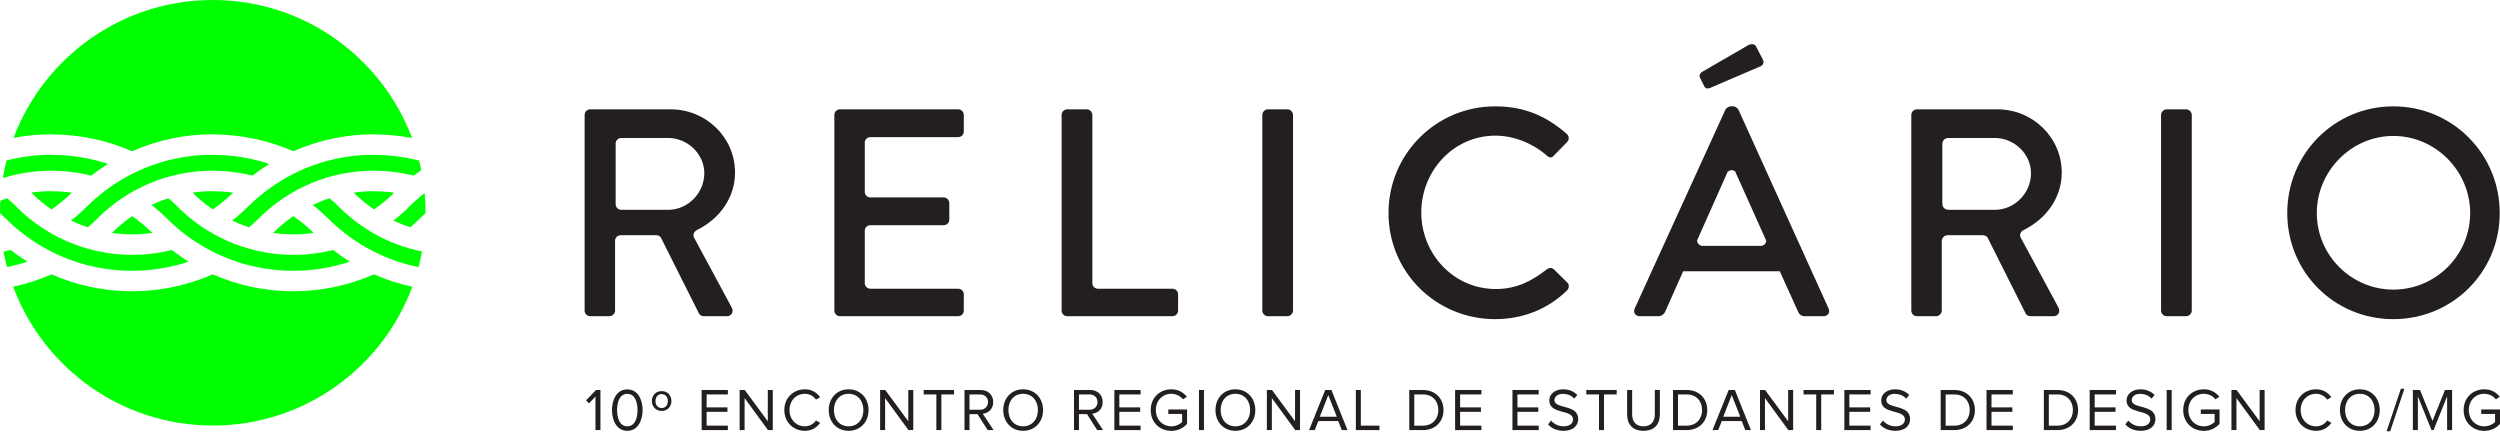
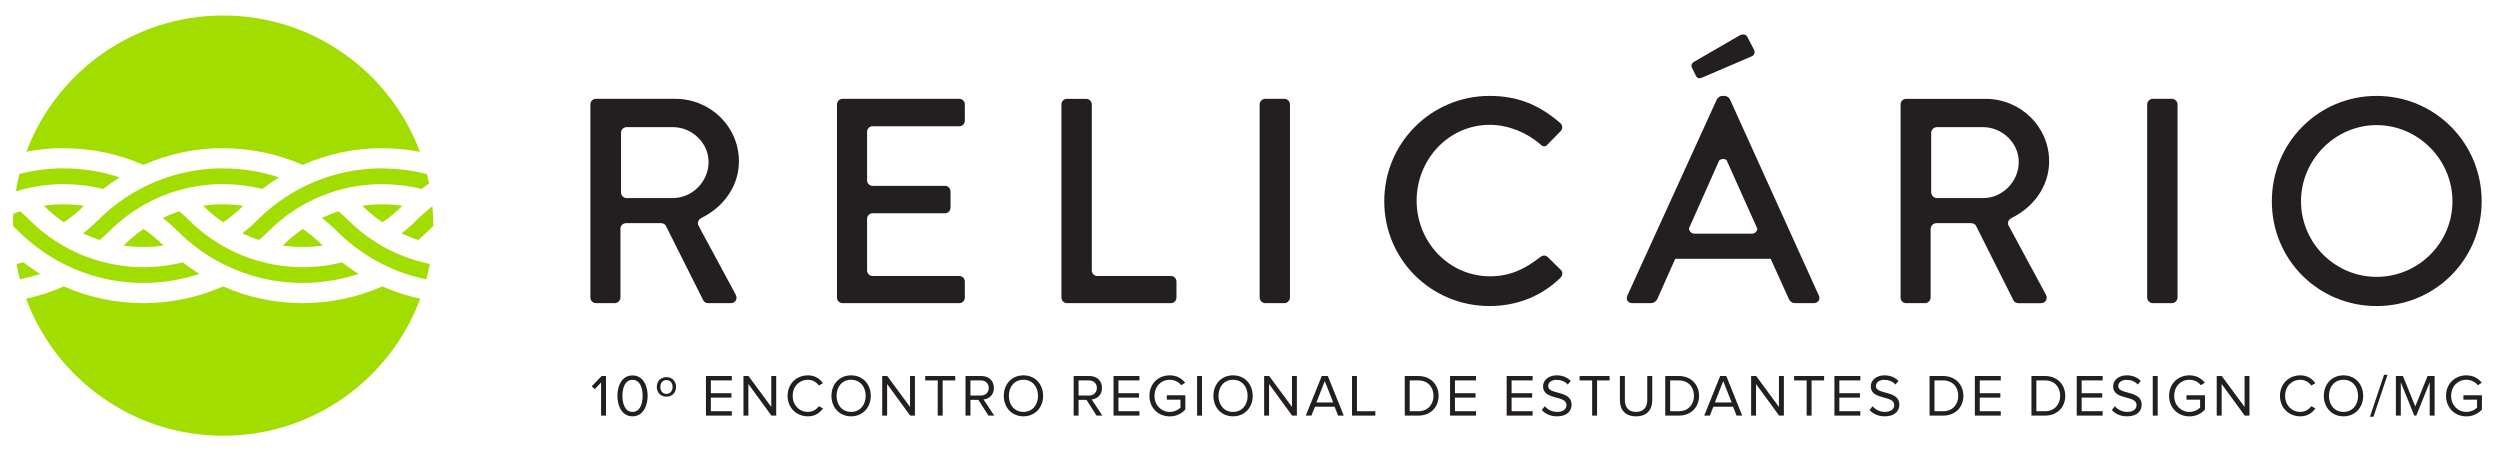
- <svg xmlns="http://www.w3.org/2000/svg" version="1.0" id="Layer_1" x="0px" y="0px" width="500px" height="88.818px" viewBox="0 0 500 88.818" enable-background="new 0 0 500 88.818" xml:space="preserve">
+ <svg xmlns="http://www.w3.org/2000/svg" version="1.1" id="Layer_1" x="0px" y="0px" width="368.833px" height="66.576px" viewBox="0 0 368.833 66.576" enable-background="new 0 0 368.833 66.576" xml:space="preserve">
+   <g>
+     <path fill="#A2DD00" d="M16.125,34.115c4.484-4.488,10.451-6.958,16.796-6.958h0.004v0.008c1.926,0,3.868,0.234,5.781,0.711   c0.79-0.612,1.611-1.181,2.453-1.707c-2.686-0.891-5.471-1.324-8.234-1.317v-0.021c0,0,0,0-0.004,0   c-6.965,0-13.514,2.716-18.439,7.64c-0.703,0.698-1.444,1.351-2.224,1.956c0.802,0.38,1.623,0.705,2.461,0.983   C15.201,34.992,15.674,34.565,16.125,34.115z M9.43,27.159v0.008c1.928,0,3.868,0.233,5.782,0.71   c0.793-0.611,1.61-1.18,2.453-1.707c-2.686-0.891-5.467-1.324-8.235-1.318v-0.02l0,0c-2.245,0-4.446,0.291-6.566,0.832   c-0.21,0.846-0.388,1.7-0.531,2.569C4.604,27.528,6.987,27.159,9.43,27.159L9.43,27.159z M56.417,24.832L56.417,24.832   c-6.967,0-13.518,2.716-18.439,7.64c-0.703,0.698-1.444,1.351-2.225,1.956c0.798,0.38,1.62,0.705,2.458,0.983   c0.484-0.418,0.957-0.846,1.407-1.293c4.484-4.49,10.453-6.958,16.8-6.958l0,0v0.008c1.927,0,3.866,0.233,5.781,0.709   c0.361-0.276,0.732-0.546,1.102-0.81c-0.092-0.463-0.198-0.925-0.312-1.38c-2.164-0.555-4.372-0.833-6.571-0.833L56.417,24.832   L56.417,24.832z M56.417,36.315c-1.825-1.039-3.532-2.32-5.054-3.84c-0.452-0.456-0.932-0.883-1.416-1.303   c-0.839,0.271-1.661,0.596-2.458,0.975c0.782,0.605,1.529,1.267,2.233,1.971c1.988,1.986,4.25,3.607,6.693,4.843l0,0   c2.045,1.033,4.222,1.787,6.488,2.25c0.196-0.748,0.362-1.507,0.503-2.279c-2.443-0.497-4.81-1.37-6.993-2.611L56.417,36.315   L56.417,36.315z M63.79,30.417c-0.803,0.633-1.583,1.315-2.322,2.055c-0.702,0.698-1.443,1.351-2.224,1.956   c0.802,0.38,1.624,0.705,2.462,0.983c0.48-0.418,0.955-0.846,1.403-1.293c0.265-0.271,0.54-0.528,0.816-0.782   c0-0.015,0-0.03,0-0.043C63.925,32.317,63.879,31.363,63.79,30.417z M9.43,38.96L9.43,38.96c3.598,1.813,7.595,2.781,11.746,2.781   c2.792,0,5.589-0.462,8.235-1.332c-0.843-0.526-1.658-1.086-2.451-1.697c-6,1.501-12.278,0.58-17.529-2.393v-0.005   c-1.825-1.039-3.532-2.32-5.053-3.84c-0.452-0.456-0.929-0.883-1.416-1.303c-0.334,0.107-0.662,0.228-0.989,0.35   c-0.033,0.58-0.051,1.172-0.051,1.771c0,0.013,0,0.035,0,0.056c0.278,0.25,0.552,0.503,0.815,0.769   C4.724,36.101,6.987,37.724,9.43,38.96z M44.667,41.741c2.792,0,5.592-0.462,8.235-1.332c-0.839-0.526-1.656-1.086-2.45-1.697   c-6,1.501-12.277,0.58-17.527-2.393v-0.005c-1.828-1.039-3.532-2.32-5.054-3.84c-0.456-0.456-0.932-0.883-1.42-1.303   c-0.838,0.271-1.656,0.596-2.453,0.975c0.782,0.605,1.529,1.267,2.234,1.971c1.987,1.986,4.247,3.607,6.692,4.843l0,0   C36.518,40.774,40.516,41.741,44.667,41.741z M3.465,38.713c-0.342,0.084-0.684,0.166-1.028,0.228   c0.137,0.767,0.311,1.52,0.504,2.26c1.007-0.206,2.002-0.469,2.976-0.791C5.077,39.884,4.26,39.323,3.465,38.713z M9.43,21.851   v0.021c3.971,0,7.966,0.798,11.732,2.454c3.657-1.616,7.639-2.475,11.76-2.475h0.004v0.021c3.966,0,7.965,0.798,11.731,2.454   c3.653-1.616,7.639-2.475,11.76-2.475l0,0v0.021c1.85,0,3.707,0.177,5.542,0.528C57.55,10.648,46.215,2.287,32.926,2.287   c-13.287,0-24.616,8.353-29.03,20.09C5.699,22.03,7.552,21.851,9.43,21.851L9.43,21.851z M9.43,30.139   c-0.999,0-1.988,0.072-2.958,0.213c0.007,0,0.011,0.007,0.017,0.015c0.91,0.911,1.9,1.72,2.941,2.433   c1.049-0.718,2.039-1.529,2.943-2.433c0.002-0.008,0.002-0.008,0.006-0.008c-0.982-0.142-1.967-0.206-2.949-0.206L9.43,30.139   L9.43,30.139z M56.417,42.254h-0.004c-3.671,1.616-7.715,2.47-11.745,2.47c-4.116,0-8.092-0.854-11.742-2.463v-0.007   c-0.004,0-0.004,0-0.007,0c-3.667,1.616-7.712,2.47-11.742,2.47c-4.114,0-8.095-0.854-11.746-2.463v-0.007c0,0,0,0-0.003,0   c-1.786,0.791-3.664,1.393-5.582,1.807C8.225,55.87,19.59,64.289,32.926,64.289c13.328,0,24.693-8.41,29.072-20.22   c-1.925-0.412-3.792-1.024-5.581-1.807V42.254z M24.125,36.23c0,0-0.003,0-0.007-0.009c-0.908-0.902-1.893-1.72-2.942-2.439   c-1.042,0.711-2.031,1.53-2.942,2.439c-0.003,0-0.003,0-0.003,0.009C20.17,36.499,22.154,36.513,24.125,36.23z M56.417,30.139   c-1,0-1.988,0.072-2.959,0.213c0.004,0,0.012,0.007,0.014,0.015c0.915,0.911,1.899,1.72,2.946,2.433   c1.047-0.718,2.034-1.529,2.941-2.433c0-0.008,0.004-0.008,0.008-0.008c-0.986-0.142-1.968-0.206-2.949-0.206L56.417,30.139   L56.417,30.139z M44.667,33.781c-1.043,0.711-2.028,1.53-2.941,2.439c0,0,0,0,0,0.009c1.935,0.269,3.919,0.286,5.89,0   c0,0-0.004,0-0.004-0.009C46.705,35.318,45.717,34.5,44.667,33.781z M32.922,30.139c-0.999,0-1.984,0.072-2.957,0.213   c0.004,0,0.012,0.007,0.015,0.015c0.91,0.911,1.899,1.72,2.945,2.433c1.047-0.718,2.034-1.529,2.941-2.433   c0-0.008,0.003-0.008,0.003-0.008c-0.981-0.142-1.967-0.206-2.945-0.206v-0.015C32.926,30.139,32.926,30.139,32.922,30.139z" />
+   </g>
  <g>
    <g>
-       <path fill="#231F20" d="M119.092,86.016v-6.709l-1.289,1.367l-0.596-0.605l2.002-2.07h0.879v8.018H119.092z" />
-       <path fill="#231F20" d="M122.397,82.012c0-1.963,0.864-4.131,3.062-4.131c2.188,0,3.066,2.168,3.066,4.131    c0,1.943-0.879,4.15-3.066,4.15C123.262,86.162,122.397,83.955,122.397,82.012z M127.505,82.012c0-1.602-0.518-3.242-2.046-3.242    c-1.523,0-2.041,1.641-2.041,3.242s0.518,3.252,2.041,3.252C126.987,85.264,127.505,83.613,127.505,82.012z" />
-       <path fill="#231F20" d="M130.376,80.205c0-1.094,0.757-1.982,1.948-1.982c1.211,0,1.958,0.889,1.958,1.982    c0,1.084-0.747,1.982-1.958,1.982C131.133,82.188,130.376,81.289,130.376,80.205z M133.574,80.205c0-0.781-0.459-1.387-1.25-1.387    c-0.781,0-1.226,0.605-1.226,1.387s0.444,1.406,1.226,1.406C133.115,81.611,133.574,80.986,133.574,80.205z" />
-       <path fill="#231F20" d="M140.327,86.016v-8.018h5.249v0.889h-4.253v2.588h4.17v0.889h-4.17v2.764h4.253v0.889H140.327z" />
-       <path fill="#231F20" d="M153.594,86.016l-4.673-6.396v6.396h-0.996v-8.018h1.021l4.614,6.26v-6.26h0.996v8.018H153.594z" />
-       <path fill="#231F20" d="M156.865,82.012c0-2.461,1.816-4.15,4.121-4.15c1.416,0,2.402,0.674,3.042,1.592l-0.83,0.469    c-0.459-0.684-1.299-1.162-2.212-1.162c-1.753,0-3.086,1.328-3.086,3.252c0,1.895,1.333,3.252,3.086,3.252    c0.913,0,1.753-0.488,2.212-1.162l0.84,0.459c-0.674,0.928-1.636,1.602-3.052,1.602C158.682,86.162,156.865,84.473,156.865,82.012    z" />
-       <path fill="#231F20" d="M165.747,82.012c0-2.363,1.611-4.15,3.975-4.15c2.368,0,3.989,1.787,3.989,4.15s-1.621,4.15-3.989,4.15    C167.358,86.162,165.747,84.375,165.747,82.012z M172.681,82.012c0-1.875-1.167-3.252-2.959-3.252    c-1.802,0-2.939,1.377-2.939,3.252c0,1.865,1.138,3.252,2.939,3.252C171.514,85.264,172.681,83.877,172.681,82.012z" />
-       <path fill="#231F20" d="M181.694,86.016l-4.673-6.396v6.396h-0.996v-8.018h1.021l4.614,6.26v-6.26h0.996v8.018H181.694z" />
-       <path fill="#231F20" d="M187.271,86.016v-7.129h-2.534v-0.889h6.079v0.889h-2.544v7.129H187.271z" />
-       <path fill="#231F20" d="M197.534,86.016l-2.031-3.184h-1.606v3.184h-1.001v-8.018h3.223c1.465,0,2.524,0.938,2.524,2.412    c0,1.445-1.001,2.236-2.095,2.334l2.163,3.271H197.534z M197.607,80.41c0-0.908-0.664-1.523-1.611-1.523h-2.1v3.066h2.1    C196.943,81.953,197.607,81.318,197.607,80.41z" />
-       <path fill="#231F20" d="M200.649,82.012c0-2.363,1.611-4.15,3.975-4.15c2.368,0,3.989,1.787,3.989,4.15s-1.621,4.15-3.989,4.15    C202.261,86.162,200.649,84.375,200.649,82.012z M207.583,82.012c0-1.875-1.167-3.252-2.959-3.252    c-1.802,0-2.944,1.377-2.944,3.252c0,1.865,1.143,3.252,2.944,3.252C206.416,85.264,207.583,83.877,207.583,82.012z" />
-       <path fill="#231F20" d="M219.434,86.016l-2.031-3.184h-1.611v3.184h-0.996v-8.018h3.218c1.47,0,2.524,0.938,2.524,2.412    c0,1.445-0.996,2.236-2.09,2.334l2.163,3.271H219.434z M219.502,80.41c0-0.908-0.659-1.523-1.606-1.523h-2.104v3.066h2.104    C218.843,81.953,219.502,81.318,219.502,80.41z" />
-       <path fill="#231F20" d="M222.871,86.016v-8.018h5.249v0.889h-4.253v2.588h4.17v0.889h-4.17v2.764h4.253v0.889H222.871z" />
-       <path fill="#231F20" d="M230.142,82.012c0-2.5,1.836-4.15,4.121-4.15c1.431,0,2.417,0.625,3.11,1.494l-0.791,0.508    c-0.503-0.654-1.357-1.104-2.319-1.104c-1.753,0-3.091,1.328-3.091,3.252c0,1.895,1.338,3.252,3.091,3.252    c0.962,0,1.753-0.449,2.163-0.859v-1.621h-2.764v-0.889h3.75v2.881c-0.747,0.84-1.841,1.396-3.149,1.396    C231.978,86.172,230.142,84.502,230.142,82.012z" />
-       <path fill="#231F20" d="M239.795,86.016v-8.018h0.996v8.018H239.795z" />
-       <path fill="#231F20" d="M243.096,82.012c0-2.363,1.611-4.15,3.979-4.15s3.989,1.787,3.989,4.15s-1.621,4.15-3.989,4.15    S243.096,84.375,243.096,82.012z M250.029,82.012c0-1.875-1.162-3.252-2.954-3.252c-1.802,0-2.944,1.377-2.944,3.252    c0,1.865,1.143,3.252,2.944,3.252C248.867,85.264,250.029,83.877,250.029,82.012z" />
-       <path fill="#231F20" d="M259.043,86.016l-4.673-6.396v6.396h-0.996v-8.018h1.021l4.614,6.26v-6.26h0.996v8.018H259.043z" />
-       <path fill="#231F20" d="M268.359,86.016l-0.708-1.797h-3.989l-0.713,1.797h-1.138l3.232-8.018h1.235l3.223,8.018H268.359z     M265.654,79.023l-1.694,4.326h3.403L265.654,79.023z" />
-       <path fill="#231F20" d="M271.172,86.016v-8.018h0.996v7.129h3.726v0.889H271.172z" />
-       <path fill="#231F20" d="M281.855,86.016v-8.018h2.739c2.5,0,4.111,1.738,4.111,4.014c0,2.285-1.611,4.004-4.111,4.004H281.855z     M287.671,82.012c0-1.729-1.094-3.125-3.076-3.125h-1.743v6.24h1.743C286.543,85.127,287.671,83.73,287.671,82.012z" />
-       <path fill="#231F20" d="M291.025,86.016v-8.018h5.254v0.889h-4.258v2.588h4.17v0.889h-4.17v2.764h4.258v0.889H291.025z" />
-       <path fill="#231F20" d="M302.49,86.016v-8.018h5.254v0.889h-4.253v2.588h4.165v0.889h-4.165v2.764h4.253v0.889H302.49z" />
-       <path fill="#231F20" d="M309.609,84.883l0.596-0.771c0.518,0.605,1.387,1.152,2.515,1.152c1.431,0,1.885-0.762,1.885-1.387    c0-2.07-4.746-0.918-4.746-3.779c0-1.318,1.177-2.236,2.764-2.236c1.216,0,2.163,0.43,2.837,1.133l-0.601,0.732    c-0.601-0.674-1.44-0.957-2.319-0.957c-0.947,0-1.646,0.518-1.646,1.27c0,1.807,4.746,0.771,4.746,3.76    c0,1.152-0.796,2.363-2.954,2.363C311.299,86.162,310.269,85.625,309.609,84.883z" />
-       <path fill="#231F20" d="M319.8,86.016v-7.129h-2.539v-0.889h6.079v0.889h-2.544v7.129H319.8z" />
-       <path fill="#231F20" d="M325.425,82.9v-4.902h1.006v4.883c0,1.465,0.781,2.383,2.261,2.383s2.271-0.918,2.271-2.383v-4.883h1.011    v4.893c0,1.992-1.108,3.271-3.281,3.271C326.528,86.162,325.425,84.873,325.425,82.9z" />
-       <path fill="#231F20" d="M334.604,86.016v-8.018h2.739c2.5,0,4.111,1.738,4.111,4.014c0,2.285-1.611,4.004-4.111,4.004H334.604z     M340.42,82.012c0-1.729-1.094-3.125-3.076-3.125h-1.743v6.24h1.743C339.292,85.127,340.42,83.73,340.42,82.012z" />
-       <path fill="#231F20" d="M349.053,86.016l-0.713-1.797h-3.989l-0.708,1.797H342.5l3.232-8.018h1.24l3.218,8.018H349.053z     M346.348,79.023l-1.694,4.326h3.398L346.348,79.023z" />
-       <path fill="#231F20" d="M357.666,86.016l-4.673-6.396v6.396h-0.996v-8.018h1.021l4.614,6.26v-6.26h0.996v8.018H357.666z" />
-       <path fill="#231F20" d="M363.242,86.016v-7.129h-2.534v-0.889h6.079v0.889h-2.544v7.129H363.242z" />
-       <path fill="#231F20" d="M368.867,86.016v-8.018h5.254v0.889h-4.253v2.588h4.17v0.889h-4.17v2.764h4.253v0.889H368.867z" />
-       <path fill="#231F20" d="M375.986,84.883l0.601-0.771c0.513,0.605,1.382,1.152,2.51,1.152c1.431,0,1.885-0.762,1.885-1.387    c0-2.07-4.746-0.918-4.746-3.779c0-1.318,1.177-2.236,2.764-2.236c1.216,0,2.163,0.43,2.837,1.133l-0.601,0.732    c-0.601-0.674-1.44-0.957-2.319-0.957c-0.947,0-1.646,0.518-1.646,1.27c0,1.807,4.746,0.771,4.746,3.76    c0,1.152-0.796,2.363-2.954,2.363C377.676,86.162,376.646,85.625,375.986,84.883z" />
-       <path fill="#231F20" d="M388.135,86.016v-8.018h2.739c2.5,0,4.111,1.738,4.111,4.014c0,2.285-1.611,4.004-4.111,4.004H388.135z     M393.95,82.012c0-1.729-1.094-3.125-3.076-3.125h-1.743v6.24h1.743C392.822,85.127,393.95,83.73,393.95,82.012z" />
-       <path fill="#231F20" d="M397.305,86.016v-8.018h5.254v0.889h-4.258v2.588h4.17v0.889h-4.17v2.764h4.258v0.889H397.305z" />
-       <path fill="#231F20" d="M408.77,86.016v-8.018h2.739c2.5,0,4.111,1.738,4.111,4.014c0,2.285-1.611,4.004-4.111,4.004H408.77z     M414.585,82.012c0-1.729-1.094-3.125-3.076-3.125h-1.743v6.24h1.743C413.457,85.127,414.585,83.73,414.585,82.012z" />
-       <path fill="#231F20" d="M417.939,86.016v-8.018h5.254v0.889h-4.258v2.588h4.17v0.889h-4.17v2.764h4.258v0.889H417.939z" />
-       <path fill="#231F20" d="M425.054,84.883l0.601-0.771c0.518,0.605,1.382,1.152,2.515,1.152c1.426,0,1.885-0.762,1.885-1.387    c0-2.07-4.746-0.918-4.746-3.779c0-1.318,1.177-2.236,2.764-2.236c1.211,0,2.163,0.43,2.837,1.133l-0.601,0.732    c-0.601-0.674-1.445-0.957-2.319-0.957c-0.952,0-1.646,0.518-1.646,1.27c0,1.807,4.746,0.771,4.746,3.76    c0,1.152-0.796,2.363-2.959,2.363C426.748,86.162,425.713,85.625,425.054,84.883z" />
-       <path fill="#231F20" d="M433.335,86.016v-8.018h1.001v8.018H433.335z" />
-       <path fill="#231F20" d="M436.641,82.012c0-2.5,1.841-4.15,4.121-4.15c1.431,0,2.417,0.625,3.115,1.494l-0.796,0.508    c-0.503-0.654-1.357-1.104-2.319-1.104c-1.753,0-3.086,1.328-3.086,3.252c0,1.895,1.333,3.252,3.086,3.252    c0.962,0,1.758-0.449,2.163-0.859v-1.621h-2.764v-0.889h3.75v2.881c-0.747,0.84-1.841,1.396-3.149,1.396    C438.481,86.172,436.641,84.502,436.641,82.012z" />
-       <path fill="#231F20" d="M451.963,86.016l-4.673-6.396v6.396h-1.001v-8.018h1.025l4.614,6.26v-6.26h0.996v8.018H451.963z" />
-       <path fill="#231F20" d="M459.102,82.012c0-2.461,1.816-4.15,4.121-4.15c1.421,0,2.407,0.674,3.042,1.592l-0.83,0.469    c-0.454-0.684-1.294-1.162-2.212-1.162c-1.753,0-3.086,1.328-3.086,3.252c0,1.895,1.333,3.252,3.086,3.252    c0.918,0,1.758-0.488,2.212-1.162l0.845,0.459c-0.674,0.928-1.636,1.602-3.057,1.602    C460.918,86.162,459.102,84.473,459.102,82.012z" />
-       <path fill="#231F20" d="M467.983,82.012c0-2.363,1.611-4.15,3.979-4.15s3.989,1.787,3.989,4.15s-1.621,4.15-3.989,4.15    S467.983,84.375,467.983,82.012z M474.917,82.012c0-1.875-1.167-3.252-2.954-3.252c-1.802,0-2.944,1.377-2.944,3.252    c0,1.865,1.143,3.252,2.944,3.252C473.75,85.264,474.917,83.877,474.917,82.012z" />
-       <path fill="#231F20" d="M477.324,86.25l2.847-8.496h0.708l-2.847,8.496H477.324z" />
-       <path fill="#231F20" d="M489.424,86.016v-6.748l-2.715,6.748h-0.41l-2.725-6.748v6.748h-1.001v-8.018h1.431l2.5,6.172l2.49-6.172    h1.426v8.018H489.424z" />
-       <path fill="#231F20" d="M492.729,82.012c0-2.5,1.841-4.15,4.121-4.15c1.431,0,2.417,0.625,3.115,1.494l-0.796,0.508    c-0.503-0.654-1.357-1.104-2.319-1.104c-1.753,0-3.086,1.328-3.086,3.252c0,1.895,1.333,3.252,3.086,3.252    c0.962,0,1.758-0.449,2.163-0.859v-1.621h-2.764v-0.889H500v2.881c-0.742,0.84-1.836,1.396-3.149,1.396    C494.57,86.172,492.729,84.502,492.729,82.012z" />
+       <path fill="#231F20" d="M88.679,61.317v-4.89l-0.94,0.995l-0.434-0.439l1.459-1.509h0.64v5.845L88.679,61.317L88.679,61.317z" />
+       <path fill="#231F20" d="M91.087,58.398c0-1.431,0.629-3.011,2.23-3.011c1.594,0,2.232,1.58,2.232,3.011    c0,1.418-0.64,3.024-2.232,3.024C91.716,61.423,91.087,59.816,91.087,58.398z M94.808,58.398c0-1.167-0.378-2.359-1.491-2.359    c-1.109,0-1.487,1.192-1.487,2.359s0.377,2.372,1.487,2.372C94.431,60.77,94.808,59.565,94.808,58.398z" />
+       <path fill="#231F20" d="M96.899,57.082c0-0.795,0.552-1.443,1.419-1.443c0.883,0,1.426,0.65,1.426,1.443    c0,0.789-0.543,1.444-1.426,1.444C97.451,58.527,96.899,57.871,96.899,57.082z M99.23,57.082c0-0.566-0.335-1.009-0.911-1.009    c-0.569,0-0.894,0.44-0.894,1.009c0,0.573,0.324,1.027,0.894,1.027C98.894,58.109,99.23,57.652,99.23,57.082z" />
+       <path fill="#231F20" d="M104.15,61.317v-5.843h3.823v0.65h-3.1v1.885h3.039v0.646h-3.039v2.014h3.1v0.649L104.15,61.317    L104.15,61.317z" />
+       <path fill="#231F20" d="M113.814,61.317l-3.404-4.662v4.662h-0.725v-5.843h0.742l3.363,4.56v-4.56h0.726v5.843H113.814z" />
+       <path fill="#231F20" d="M116.197,58.398c0-1.795,1.322-3.023,3-3.023c1.032,0,1.75,0.491,2.216,1.162l-0.604,0.342    c-0.335-0.501-0.947-0.849-1.612-0.849c-1.277,0-2.248,0.968-2.248,2.37c0,1.379,0.971,2.37,2.248,2.37    c0.665,0,1.277-0.355,1.612-0.847l0.613,0.333c-0.493,0.677-1.193,1.167-2.225,1.167    C117.521,61.423,116.197,60.192,116.197,58.398z" />
+       <path fill="#231F20" d="M122.667,58.398c0-1.72,1.172-3.023,2.896-3.023c1.725,0,2.906,1.304,2.906,3.023    s-1.181,3.024-2.906,3.024C123.841,61.423,122.667,60.119,122.667,58.398z M127.718,58.398c0-1.366-0.85-2.371-2.155-2.371    c-1.313,0-2.14,1.005-2.14,2.371c0,1.358,0.83,2.372,2.14,2.372C126.868,60.77,127.718,59.758,127.718,58.398z" />
+       <path fill="#231F20" d="M134.284,61.317l-3.404-4.662v4.662h-0.726v-5.843h0.745l3.361,4.56v-4.56h0.723v5.843H134.284z" />
+       <path fill="#231F20" d="M138.346,61.317v-5.192h-1.846v-0.65h4.429v0.65h-1.854v5.192H138.346z" />
+       <path fill="#231F20" d="M145.824,61.317l-1.479-2.321h-1.171v2.321h-0.729v-5.843h2.35c1.067,0,1.837,0.684,1.837,1.757    c0,1.054-0.73,1.631-1.527,1.701l1.576,2.382L145.824,61.317L145.824,61.317z M145.876,57.231c0-0.661-0.483-1.105-1.172-1.105    h-1.531v2.231h1.531C145.392,58.357,145.876,57.895,145.876,57.231z" />
+       <path fill="#231F20" d="M148.093,58.398c0-1.72,1.174-3.023,2.896-3.023c1.726,0,2.905,1.304,2.905,3.023    s-1.179,3.024-2.905,3.024C149.267,61.423,148.093,60.119,148.093,58.398z M153.144,58.398c0-1.366-0.851-2.371-2.156-2.371    c-1.313,0-2.146,1.005-2.146,2.371c0,1.358,0.834,2.372,2.146,2.372C152.294,60.77,153.144,59.758,153.144,58.398z" />
+       <path fill="#231F20" d="M161.777,61.317l-1.479-2.321h-1.172v2.321h-0.727v-5.843h2.346c1.07,0,1.838,0.684,1.838,1.757    c0,1.054-0.727,1.631-1.523,1.701l1.574,2.382L161.777,61.317L161.777,61.317z M161.827,57.231c0-0.661-0.479-1.105-1.17-1.105    h-1.532v2.231h1.532C161.347,58.357,161.827,57.895,161.827,57.231z" />
+       <path fill="#231F20" d="M164.281,61.317v-5.843h3.823v0.65h-3.098v1.885h3.038v0.646h-3.038v2.014h3.098v0.649L164.281,61.317    L164.281,61.317z" />
+       <path fill="#231F20" d="M169.579,58.398c0-1.819,1.337-3.023,3-3.023c1.042,0,1.762,0.456,2.267,1.091l-0.576,0.368    c-0.367-0.476-0.989-0.806-1.69-0.806c-1.276,0-2.251,0.969-2.251,2.371c0,1.379,0.975,2.371,2.251,2.371    c0.702,0,1.278-0.327,1.577-0.628v-1.18h-2.013v-0.648h2.732v2.1c-0.545,0.611-1.343,1.017-2.295,1.017    C170.916,61.429,169.579,60.214,169.579,58.398z" />
+       <path fill="#231F20" d="M176.611,61.317v-5.843h0.725v5.843H176.611z" />
+       <path fill="#231F20" d="M179.016,58.398c0-1.72,1.173-3.023,2.899-3.023c1.723,0,2.903,1.304,2.903,3.023s-1.18,3.024-2.903,3.024    C180.189,61.423,179.016,60.119,179.016,58.398z M184.066,58.398c0-1.366-0.847-2.371-2.151-2.371    c-1.313,0-2.146,1.005-2.146,2.371c0,1.358,0.834,2.372,2.146,2.372C183.219,60.77,184.066,59.758,184.066,58.398z" />
+       <path fill="#231F20" d="M190.633,61.317l-3.406-4.662v4.662h-0.725v-5.843h0.745l3.361,4.56v-4.56h0.725v5.843H190.633z" />
+       <path fill="#231F20" d="M197.417,61.317l-0.517-1.312h-2.902l-0.521,1.312h-0.831l2.358-5.843h0.896l2.351,5.843H197.417z     M195.446,56.223l-1.23,3.151h2.477L195.446,56.223z" />
+       <path fill="#231F20" d="M199.469,61.317v-5.843h0.725v5.195h2.716v0.647H199.469z" />
+       <path fill="#231F20" d="M207.252,61.317v-5.843h1.996c1.82,0,2.993,1.268,2.993,2.924c0,1.666-1.172,2.919-2.993,2.919H207.252z     M211.488,58.398c0-1.257-0.796-2.273-2.239-2.273h-1.271v4.545h1.271C210.667,60.67,211.488,59.653,211.488,58.398z" />
+       <path fill="#231F20" d="M213.929,61.317v-5.843h3.827v0.65h-3.101v1.885h3.037v0.646h-3.037v2.014h3.101v0.649L213.929,61.317    L213.929,61.317z" />
+       <path fill="#231F20" d="M222.283,61.317v-5.843h3.828v0.65h-3.098v1.885h3.034v0.646h-3.034v2.014h3.098v0.649L222.283,61.317    L222.283,61.317z" />
+       <path fill="#231F20" d="M227.468,60.492l0.435-0.562c0.38,0.438,1.01,0.841,1.834,0.841c1.042,0,1.37-0.558,1.37-1.014    c0-1.508-3.455-0.668-3.455-2.751c0-0.96,0.858-1.631,2.013-1.631c0.888,0,1.576,0.312,2.069,0.827l-0.439,0.532    c-0.439-0.493-1.05-0.695-1.692-0.695c-0.689,0-1.197,0.377-1.197,0.925c0,1.317,3.455,0.561,3.455,2.739    c0,0.84-0.578,1.72-2.149,1.72C228.698,61.423,227.949,61.033,227.468,60.492z" />
+       <path fill="#231F20" d="M234.894,61.317v-5.192h-1.852v-0.65h4.429v0.65h-1.852v5.192H234.894z" />
+       <path fill="#231F20" d="M238.99,59.048v-3.573h0.734v3.558c0,1.069,0.569,1.738,1.648,1.738c1.078,0,1.654-0.669,1.654-1.738    v-3.558h0.735v3.564c0,1.453-0.808,2.384-2.389,2.384C239.793,61.423,238.99,60.482,238.99,59.048z" />
+       <path fill="#231F20" d="M245.677,61.317v-5.843h1.994c1.822,0,2.996,1.268,2.996,2.924c0,1.666-1.174,2.919-2.996,2.919H245.677z     M249.916,58.398c0-1.257-0.8-2.273-2.244-2.273h-1.268v4.545h1.268C249.091,60.67,249.916,59.653,249.916,58.398z" />
+       <path fill="#231F20" d="M256.204,61.317l-0.52-1.312h-2.906l-0.516,1.312h-0.833l2.354-5.843h0.904l2.344,5.843H256.204z     M254.234,56.223l-1.235,3.151h2.478L254.234,56.223z" />
+       <path fill="#231F20" d="M262.478,61.317l-3.405-4.662v4.662h-0.725v-5.843h0.743l3.362,4.56v-4.56h0.727v5.843H262.478z" />
+       <path fill="#231F20" d="M266.539,61.317v-5.192h-1.847v-0.65h4.428v0.65h-1.851v5.192H266.539z" />
+       <path fill="#231F20" d="M270.637,61.317v-5.843h3.827v0.65h-3.099v1.885h3.038v0.646h-3.038v2.014h3.099v0.649L270.637,61.317    L270.637,61.317z" />
+       <path fill="#231F20" d="M275.823,60.492l0.439-0.562c0.373,0.438,1.008,0.841,1.827,0.841c1.042,0,1.374-0.558,1.374-1.014    c0-1.508-3.458-0.668-3.458-2.751c0-0.96,0.856-1.631,2.016-1.631c0.885,0,1.573,0.312,2.065,0.827l-0.439,0.532    c-0.437-0.493-1.045-0.695-1.686-0.695c-0.689,0-1.202,0.377-1.202,0.925c0,1.317,3.46,0.561,3.46,2.739    c0,0.84-0.581,1.72-2.153,1.72C277.056,61.423,276.307,61.033,275.823,60.492z" />
+       <path fill="#231F20" d="M284.676,61.317v-5.843h1.993c1.822,0,2.994,1.268,2.994,2.924c0,1.666-1.172,2.919-2.994,2.919H284.676z     M288.908,58.398c0-1.257-0.794-2.273-2.239-2.273h-1.269v4.545h1.269C288.09,60.67,288.908,59.653,288.908,58.398z" />
+       <path fill="#231F20" d="M291.355,61.317v-5.843h3.827v0.65h-3.101v1.885h3.036v0.646h-3.036v2.014h3.101v0.649L291.355,61.317    L291.355,61.317z" />
+       <path fill="#231F20" d="M299.707,61.317v-5.843h1.996c1.821,0,2.991,1.268,2.991,2.924c0,1.666-1.17,2.919-2.991,2.919H299.707z     M303.943,58.398c0-1.257-0.797-2.273-2.239-2.273h-1.271v4.545h1.271C303.121,60.67,303.943,59.653,303.943,58.398z" />
+       <path fill="#231F20" d="M306.386,61.317v-5.843h3.827v0.65h-3.1v1.885h3.037v0.646h-3.037v2.014h3.1v0.649L306.386,61.317    L306.386,61.317z" />
+       <path fill="#231F20" d="M311.57,60.492l0.438-0.562c0.379,0.438,1.006,0.841,1.833,0.841c1.041,0,1.373-0.558,1.373-1.014    c0-1.508-3.457-0.668-3.457-2.751c0-0.96,0.855-1.631,2.012-1.631c0.884,0,1.577,0.312,2.068,0.827l-0.438,0.532    c-0.438-0.493-1.053-0.695-1.688-0.695c-0.695,0-1.2,0.377-1.2,0.925c0,1.317,3.458,0.561,3.458,2.739    c0,0.84-0.58,1.72-2.153,1.72C312.802,61.423,312.049,61.033,311.57,60.492z" />
+       <path fill="#231F20" d="M317.604,61.317v-5.843h0.729v5.843H317.604z" />
+       <path fill="#231F20" d="M320.012,58.398c0-1.819,1.34-3.023,3.001-3.023c1.042,0,1.76,0.456,2.271,1.091l-0.582,0.368    c-0.368-0.476-0.986-0.806-1.688-0.806c-1.277,0-2.247,0.969-2.247,2.371c0,1.379,0.97,2.371,2.247,2.371    c0.702,0,1.28-0.327,1.575-0.628v-1.18h-2.015v-0.648h2.733v2.1c-0.546,0.611-1.341,1.017-2.294,1.017    C321.351,61.429,320.012,60.214,320.012,58.398z" />
+       <path fill="#231F20" d="M331.172,61.317l-3.403-4.662v4.662h-0.729v-5.843h0.745l3.362,4.56v-4.56h0.725v5.843H331.172z" />
+       <path fill="#231F20" d="M336.373,58.398c0-1.795,1.323-3.023,3.003-3.023c1.034,0,1.753,0.491,2.216,1.162l-0.605,0.342    c-0.331-0.501-0.943-0.849-1.61-0.849c-1.277,0-2.247,0.968-2.247,2.37c0,1.379,0.97,2.37,2.247,2.37    c0.667,0,1.279-0.355,1.61-0.847l0.614,0.333c-0.49,0.677-1.19,1.167-2.225,1.167C337.697,61.423,336.373,60.192,336.373,58.398z" />
+       <path fill="#231F20" d="M342.842,58.398c0-1.72,1.176-3.023,2.898-3.023c1.727,0,2.908,1.304,2.908,3.023    s-1.182,3.024-2.908,3.024C344.018,61.423,342.842,60.119,342.842,58.398z M347.895,58.398c0-1.366-0.851-2.371-2.153-2.371    c-1.312,0-2.144,1.005-2.144,2.371c0,1.358,0.833,2.372,2.144,2.372C347.044,60.77,347.895,59.758,347.895,58.398z" />
+       <path fill="#231F20" d="M349.647,61.485l2.076-6.187h0.516l-2.076,6.187H349.647z" />
+       <path fill="#231F20" d="M358.462,61.317v-4.915l-1.978,4.915h-0.298l-1.987-4.915v4.915h-0.729v-5.843h1.043l1.821,4.495    l1.813-4.495h1.04v5.843H358.462z" />
+       <path fill="#231F20" d="M360.87,58.398c0-1.819,1.342-3.023,3.002-3.023c1.042,0,1.761,0.456,2.27,1.091l-0.579,0.368    c-0.367-0.476-0.989-0.806-1.69-0.806c-1.278,0-2.248,0.969-2.248,2.371c0,1.379,0.97,2.371,2.248,2.371    c0.701,0,1.28-0.327,1.576-0.628v-1.18h-2.015v-0.648h2.733v2.1c-0.541,0.611-1.34,1.017-2.294,1.017    C362.212,61.429,360.87,60.214,360.87,58.398z" />
    </g>
    <g>
-       <path fill="#00FF00" d="M19.497,43.691c6.157-6.162,14.346-9.551,23.057-9.551h0.005v0.01c2.642,0,5.308,0.322,7.935,0.977    c1.084-0.84,2.212-1.621,3.369-2.344c-3.687-1.221-7.51-1.816-11.304-1.807v-0.029c0,0,0,0-0.005,0    c-9.561,0-18.55,3.73-25.312,10.488c-0.962,0.957-1.982,1.855-3.052,2.686c1.099,0.518,2.227,0.967,3.379,1.348    C18.228,44.893,18.877,44.307,19.497,43.691z M10.308,34.141v0.01c2.646,0,5.308,0.322,7.935,0.977    c1.089-0.84,2.212-1.621,3.369-2.344c-3.687-1.221-7.505-1.816-11.304-1.807v-0.029l0,0c-3.081,0-6.104,0.4-9.014,1.143    c-0.288,1.162-0.532,2.334-0.728,3.525C3.682,34.648,6.953,34.141,10.308,34.141L10.308,34.141z M74.805,30.947L74.805,30.947    c-9.565,0-18.555,3.73-25.312,10.488c-0.962,0.957-1.982,1.855-3.052,2.686c1.094,0.518,2.222,0.967,3.374,1.348    c0.664-0.576,1.313-1.162,1.929-1.777c6.157-6.162,14.351-9.551,23.062-9.551l0,0v0.01c2.646,0,5.308,0.322,7.935,0.977    c0.498-0.381,1.006-0.752,1.514-1.113c-0.127-0.635-0.273-1.27-0.43-1.895c-2.969-0.762-6.001-1.143-9.019-1.143V30.947z     M74.805,46.709c-2.505-1.426-4.849-3.184-6.938-5.273c-0.62-0.625-1.279-1.211-1.943-1.787c-1.152,0.371-2.28,0.82-3.374,1.338    c1.074,0.83,2.1,1.738,3.066,2.705c2.729,2.725,5.835,4.951,9.189,6.65l0,0c2.808,1.416,5.796,2.451,8.906,3.086    c0.269-1.025,0.498-2.07,0.693-3.125c-3.354-0.684-6.602-1.885-9.6-3.584V46.709z M84.927,38.613    c-1.104,0.869-2.173,1.807-3.188,2.822c-0.962,0.957-1.982,1.855-3.052,2.686c1.099,0.518,2.227,0.967,3.379,1.348    c0.659-0.576,1.309-1.162,1.924-1.777c0.366-0.371,0.742-0.723,1.123-1.074c0-0.02,0-0.039,0-0.059    C85.112,41.221,85.049,39.912,84.927,38.613z M10.308,50.342L10.308,50.342c4.937,2.49,10.425,3.818,16.123,3.818    c3.833,0,7.671-0.635,11.304-1.826C36.577,51.611,35.459,50.84,34.37,50c-8.237,2.061-16.855,0.801-24.062-3.281v-0.01    c-2.505-1.426-4.849-3.184-6.938-5.273c-0.62-0.625-1.274-1.211-1.943-1.787c-0.459,0.146-0.908,0.312-1.357,0.479    C0.024,40.928,0,41.738,0,42.559c0,0.02,0,0.049,0,0.078c0.381,0.342,0.757,0.693,1.118,1.055    C3.848,46.416,6.953,48.643,10.308,50.342z M58.677,54.16c3.833,0,7.676-0.635,11.304-1.826c-1.152-0.723-2.275-1.494-3.364-2.334    c-8.237,2.061-16.851,0.801-24.058-3.281v-0.01c-2.51-1.426-4.849-3.184-6.938-5.273c-0.625-0.625-1.279-1.211-1.948-1.787    c-1.152,0.371-2.275,0.82-3.369,1.338c1.074,0.83,2.1,1.738,3.066,2.705c2.729,2.725,5.83,4.951,9.189,6.65l0,0    C47.49,52.832,52.979,54.16,58.677,54.16z M2.119,50c-0.469,0.117-0.938,0.225-1.411,0.312c0.19,1.055,0.425,2.09,0.693,3.105    c1.382-0.283,2.749-0.645,4.087-1.084C4.331,51.611,3.208,50.84,2.119,50z M10.308,26.855v0.029    c5.449,0,10.933,1.094,16.104,3.369c5.02-2.217,10.488-3.398,16.143-3.398h0.005v0.029c5.444,0,10.933,1.094,16.104,3.369    c5.015-2.217,10.488-3.398,16.143-3.398l0,0v0.029c2.539,0,5.088,0.244,7.607,0.723C76.362,11.475,60.801,0,42.559,0    C24.321,0,8.77,11.465,2.71,27.578C5.186,27.1,7.729,26.855,10.308,26.855L10.308,26.855z M10.308,38.232    c-1.372,0-2.729,0.098-4.062,0.293c0.01,0,0.015,0.01,0.024,0.02c1.25,1.25,2.607,2.363,4.038,3.34    c1.44-0.986,2.798-2.1,4.038-3.34c0.005-0.01,0.005-0.01,0.01-0.01c-1.348-0.195-2.7-0.283-4.048-0.283V38.232L10.308,38.232z     M74.805,54.863H74.8c-5.039,2.217-10.591,3.389-16.123,3.389c-5.649,0-11.108-1.172-16.118-3.379v-0.01c-0.005,0-0.005,0-0.01,0    c-5.034,2.217-10.586,3.389-16.118,3.389c-5.649,0-11.113-1.172-16.123-3.379v-0.01c0,0,0,0-0.005,0    c-2.451,1.084-5.029,1.914-7.661,2.48c6.011,16.211,21.611,27.764,39.917,27.764c18.296,0,33.896-11.543,39.907-27.754    c-2.642-0.566-5.205-1.406-7.661-2.48V54.863z M30.479,46.592c0,0-0.005,0-0.01-0.01c-1.245-1.24-2.598-2.363-4.038-3.35    c-1.431,0.977-2.788,2.1-4.038,3.35c-0.005,0-0.005,0-0.005,0.01C25.049,46.963,27.773,46.982,30.479,46.592z M74.805,38.232    c-1.372,0-2.729,0.098-4.062,0.293c0.005,0,0.015,0.01,0.02,0.02c1.255,1.25,2.607,2.363,4.043,3.34    c1.436-0.986,2.793-2.1,4.038-3.34c0-0.01,0.005-0.01,0.01-0.01c-1.353-0.195-2.7-0.283-4.048-0.283V38.232L74.805,38.232z     M58.677,43.232c-1.431,0.977-2.783,2.1-4.038,3.35c0,0,0,0,0,0.01c2.656,0.371,5.381,0.391,8.086,0c0,0-0.005,0-0.005-0.01    C61.475,45.342,60.117,44.219,58.677,43.232z M42.554,38.232c-1.372,0-2.725,0.098-4.058,0.293c0.005,0,0.015,0.01,0.02,0.02    c1.25,1.25,2.607,2.363,4.043,3.34c1.436-0.986,2.793-2.1,4.038-3.34c0-0.01,0.005-0.01,0.005-0.01    c-1.348-0.195-2.7-0.283-4.043-0.283v-0.02C42.559,38.232,42.559,38.232,42.554,38.232z" />
-     </g>
-     <g>
-       <path fill="#231F20" d="M142.471,43.984c0.166-0.137,0.322-0.283,0.483-0.43c0.073-0.068,0.146-0.137,0.22-0.205    c0.142-0.137,0.273-0.283,0.41-0.42c0.078-0.088,0.166-0.176,0.244-0.264c0.122-0.137,0.239-0.273,0.352-0.42    c0.088-0.098,0.171-0.205,0.249-0.303c0.107-0.137,0.21-0.273,0.308-0.42c0.083-0.117,0.161-0.225,0.239-0.342    c0.093-0.137,0.181-0.283,0.264-0.42c0.078-0.127,0.151-0.254,0.225-0.381c0.078-0.137,0.156-0.283,0.225-0.42    c0.073-0.137,0.137-0.273,0.205-0.42c0.063-0.137,0.127-0.273,0.186-0.41c0.063-0.156,0.117-0.303,0.176-0.459    c0.049-0.137,0.103-0.273,0.151-0.41c0.049-0.166,0.098-0.332,0.146-0.488c0.034-0.137,0.078-0.273,0.107-0.41    c0.049-0.176,0.078-0.361,0.117-0.537c0.024-0.127,0.054-0.254,0.073-0.391c0.034-0.205,0.054-0.41,0.078-0.615    c0.015-0.117,0.029-0.225,0.039-0.332c0.024-0.322,0.039-0.645,0.039-0.977c0-7.031-5.791-12.646-12.886-12.646h-16.074    c-0.649,0-1.123,0.527-1.123,1.123v39.131c0,0.586,0.474,1.123,1.123,1.123h3.843c0.591,0,1.123-0.537,1.123-1.123V48.018    c0.19-0.947,1.055-0.967,1.055-0.967v-0.01h7.163c0.493,0.01,0.776,0.244,0.938,0.459l7.627,15.205    c0.122,0.234,0.474,0.537,0.947,0.537h4.609c1.006,0,1.421-0.947,1.006-1.719l-7.637-14.16h0.005    c-0.2-0.967,0.61-1.318,0.61-1.318l-0.01-0.01c1.094-0.537,2.1-1.182,3.003-1.934C142.373,44.062,142.422,44.023,142.471,43.984z     M124.121,41.963c-0.967-0.186-0.986-1.064-0.986-1.064l-0.005,0.01V28.574c0.19-0.957,1.06-0.977,1.06-0.977h9.463    c3.838,0,7.207,3.193,7.207,7.031c0,4.082-3.369,7.334-7.207,7.334H124.121z" />
-       <path fill="#231F20" d="M191.636,21.865h-23.643c-0.649,0-1.123,0.527-1.123,1.123v39.131c0,0.586,0.474,1.123,1.123,1.123h23.643    c0.649,0,1.123-0.537,1.123-1.123v-3.252c0-0.596-0.474-1.123-1.123-1.123H173.94v-0.01c-0.786-0.146-0.947-0.742-0.981-0.967    V45.986c0.186-0.85,0.903-0.947,1.025-0.947h14.756c0.591,0,1.123-0.479,1.123-1.123v-3.311c0-0.596-0.532-1.123-1.123-1.123    h-14.8c-0.801-0.156-0.952-0.771-0.981-0.986V28.369c0.171-0.791,0.806-0.928,0.996-0.947h17.681c0.649,0,1.123-0.527,1.123-1.123    v-3.311C192.759,22.393,192.285,21.865,191.636,21.865z" />
-       <path fill="#231F20" d="M234.487,57.744h-15.029c-0.815-0.156-0.962-0.791-0.986-0.996v-33.76c0-0.596-0.532-1.123-1.123-1.123    h-3.901c-0.649,0-1.123,0.527-1.123,1.123v39.131c0,0.586,0.474,1.123,1.123,1.123h21.04c0.654,0,1.128-0.537,1.128-1.123v-3.252    C235.615,58.271,235.142,57.744,234.487,57.744z" />
-       <path fill="#231F20" d="M257.485,21.865h-3.901c-0.591,0-1.123,0.527-1.123,1.123v39.131c0,0.586,0.532,1.123,1.123,1.123h3.901    c0.591,0,1.118-0.537,1.118-1.123V22.988C258.604,22.393,258.076,21.865,257.485,21.865z" />
-       <path fill="#231F20" d="M310.742,53.838c-0.356-0.293-0.889-0.352-1.421,0.059c-2.837,2.188-5.854,3.906-10.166,3.906    c-8.452,0-14.897-7.031-14.897-15.312c0-8.271,6.387-15.361,14.839-15.361c3.662,0,7.446,1.533,10.225,3.955    c0.532,0.537,1.064,0.537,1.479,0l2.598-2.656c0.474-0.479,0.474-1.182-0.059-1.66c-4.019-3.486-8.335-5.498-14.302-5.498    c-11.821,0-21.338,9.521-21.338,21.338c0,11.826,9.517,21.221,21.338,21.221c5.259,0,10.342-1.826,14.36-5.732    c0.415-0.41,0.532-1.182,0.059-1.592L310.742,53.838z" />
-       <path fill="#231F20" d="M340.825,17.197c0.239,0.527,0.649,0.645,1.421,0.293l9.927-4.258c0.474-0.234,0.713-0.82,0.356-1.416    l-1.357-2.598c-0.298-0.537-1.182-0.42-1.538-0.176l-9.277,5.371c-0.298,0.186-0.591,0.654-0.356,1.123L340.825,17.197z" />
-       <path fill="#231F20" d="M347.686,21.924c-0.181-0.352-0.713-0.654-1.006-0.654h-0.591c-0.298,0-0.83,0.303-1.006,0.654    l-18.145,39.775c-0.356,0.771,0.117,1.543,1.001,1.543h3.726c0.708,0,1.182-0.479,1.362-0.889    c1.182-2.715,2.422-5.381,3.604-8.096h19.326l3.667,8.096c0.234,0.527,0.649,0.889,1.357,0.889h3.726    c0.884,0,1.357-0.771,1.006-1.543L347.686,21.924z M352.271,49.17h-11.89c-0.947-0.195-0.967-1.055-0.967-1.055h-0.01    l6.162-13.838l0.029,0.029c0.693-0.518,1.284-0.146,1.426-0.039l6.25,13.926C353.115,49.014,352.471,49.15,352.271,49.17z" />
-       <path fill="#231F20" d="M412.349,34.512c0-7.031-5.796-12.646-12.886-12.646h-16.079c-0.649,0-1.123,0.527-1.123,1.123v39.131    c0,0.586,0.474,1.123,1.123,1.123h3.843c0.591,0,1.123-0.537,1.123-1.123V48.037l0.02,0.01c0.186-0.977,1.064-0.996,1.064-0.996    v-0.01h7.148v0.01c0.469,0.02,0.747,0.225,0.913,0.43l0.225,0.449c0,0.01,0.005,0.02,0.005,0.02h0.005l7.407,14.756    c0.117,0.234,0.469,0.537,0.947,0.537h4.609c1.006,0,1.416-0.947,1.006-1.719l-7.651-14.18c-0.176-0.977,0.64-1.309,0.64-1.309    h-0.02C409.233,43.799,412.349,39.561,412.349,34.512z M398.989,41.963h-9.521l0.005-0.02c-0.977-0.176-0.991-1.064-0.991-1.064    l-0.015,0.029V28.604h0.01c0.186-0.977,1.064-0.996,1.064-0.996v-0.01h9.448c3.843,0,7.212,3.193,7.212,7.031    C406.201,38.711,402.832,41.963,398.989,41.963z" />
-       <path fill="#231F20" d="M437.231,21.865h-3.901c-0.591,0-1.123,0.527-1.123,1.123v39.131c0,0.586,0.532,1.123,1.123,1.123h3.901    c0.591,0,1.123-0.537,1.123-1.123V22.988C438.354,22.393,437.822,21.865,437.231,21.865z" />
-       <path fill="#231F20" d="M478.667,21.27c-11.821,0-21.216,9.521-21.216,21.338c0,11.826,9.395,21.221,21.216,21.221    s21.279-9.395,21.279-21.221C499.946,30.791,490.488,21.27,478.667,21.27z M478.667,57.92c-8.394,0-15.308-6.855-15.308-15.312    c0-8.389,6.914-15.42,15.308-15.42c8.452,0,15.366,7.031,15.366,15.42C494.033,51.064,487.119,57.92,478.667,57.92z" />
+       <path fill="#231F20" d="M105.71,30.696c0.122-0.1,0.235-0.206,0.353-0.313c0.051-0.049,0.105-0.101,0.159-0.149    c0.104-0.101,0.199-0.206,0.299-0.306c0.057-0.066,0.121-0.13,0.177-0.194c0.089-0.101,0.174-0.198,0.257-0.307    c0.063-0.07,0.124-0.148,0.181-0.221c0.078-0.099,0.152-0.199,0.224-0.305c0.06-0.084,0.117-0.166,0.174-0.249    c0.067-0.101,0.133-0.206,0.193-0.307c0.056-0.093,0.11-0.187,0.164-0.278c0.057-0.1,0.114-0.205,0.164-0.305    c0.053-0.1,0.101-0.199,0.149-0.307c0.047-0.101,0.093-0.198,0.138-0.299c0.044-0.113,0.085-0.221,0.127-0.335    c0.037-0.1,0.075-0.197,0.111-0.298c0.036-0.122,0.071-0.241,0.105-0.354c0.025-0.101,0.058-0.2,0.079-0.299    c0.036-0.127,0.055-0.263,0.084-0.391c0.018-0.093,0.04-0.185,0.053-0.284c0.025-0.148,0.04-0.299,0.057-0.449    c0.012-0.084,0.022-0.164,0.029-0.241c0.019-0.236,0.028-0.471,0.028-0.713c0-5.12-4.218-9.211-9.387-9.211H87.919    c-0.473,0-0.818,0.383-0.818,0.817v28.506c0,0.427,0.345,0.818,0.818,0.818h2.8c0.43,0,0.818-0.392,0.818-0.818v-10.27    c0.139-0.69,0.769-0.708,0.769-0.708v-0.004h5.218c0.359,0.004,0.566,0.178,0.684,0.333l5.556,11.076    c0.088,0.173,0.345,0.392,0.69,0.392h3.357c0.732,0,1.035-0.69,0.732-1.251l-5.564-10.316h0.004    c-0.146-0.705,0.444-0.959,0.444-0.959l-0.007-0.009c0.797-0.391,1.529-0.859,2.188-1.407    C105.639,30.752,105.675,30.725,105.71,30.696z M92.344,29.223c-0.706-0.136-0.719-0.775-0.719-0.775l-0.004,0.007v-8.987    c0.137-0.696,0.772-0.71,0.772-0.71h6.894c2.797,0,5.25,2.324,5.25,5.121c0,2.974-2.453,5.341-5.25,5.341L92.344,29.223    L92.344,29.223z" />
+       <path fill="#231F20" d="M141.527,14.581h-17.223c-0.473,0-0.818,0.385-0.818,0.819v28.506c0,0.426,0.345,0.818,0.818,0.818h17.223    c0.473,0,0.818-0.393,0.818-0.818v-2.369c0-0.432-0.345-0.819-0.818-0.819h-12.892v-0.005c-0.572-0.109-0.688-0.541-0.712-0.705    v-7.853c0.134-0.622,0.656-0.69,0.745-0.69h10.751c0.43,0,0.816-0.35,0.816-0.819v-2.412c0-0.435-0.386-0.817-0.816-0.817h-10.784    c-0.583-0.114-0.693-0.563-0.712-0.72V19.32c0.124-0.576,0.586-0.675,0.725-0.69h12.88c0.474,0,0.818-0.383,0.818-0.817v-2.412    C142.344,14.968,141.999,14.581,141.527,14.581z" />
+       <path fill="#231F20" d="M172.742,40.719h-10.946c-0.594-0.114-0.7-0.576-0.719-0.725V15.401c0-0.435-0.389-0.819-0.818-0.819    h-2.841c-0.473,0-0.818,0.385-0.818,0.819v28.506c0,0.426,0.345,0.818,0.818,0.818h15.327c0.476,0,0.823-0.393,0.823-0.818v-2.369    C173.565,41.106,173.22,40.719,172.742,40.719z" />
+       <path fill="#231F20" d="M189.497,14.581h-2.84c-0.432,0-0.819,0.385-0.819,0.819v28.506c0,0.426,0.387,0.818,0.819,0.818h2.84    c0.431,0,0.815-0.393,0.815-0.818V15.401C190.313,14.968,189.927,14.581,189.497,14.581z" />
+       <path fill="#231F20" d="M228.294,37.874c-0.26-0.213-0.65-0.257-1.037,0.044c-2.065,1.594-4.264,2.845-7.406,2.845    c-6.155,0-10.852-5.122-10.852-11.155c0-6.026,4.652-11.191,10.813-11.191c2.665,0,5.422,1.117,7.446,2.881    c0.387,0.391,0.775,0.391,1.077,0l1.893-1.934c0.346-0.348,0.346-0.862-0.041-1.209c-2.931-2.54-6.072-4.006-10.421-4.006    c-8.611,0-15.542,6.937-15.542,15.545c0,8.613,6.931,15.459,15.542,15.459c3.833,0,7.537-1.331,10.461-4.175    c0.301-0.301,0.389-0.865,0.041-1.162L228.294,37.874z" />
+       <path fill="#231F20" d="M250.206,11.181c0.176,0.385,0.476,0.47,1.038,0.214l7.231-3.101c0.347-0.171,0.52-0.598,0.26-1.033    l-0.987-1.894c-0.219-0.39-0.865-0.305-1.12-0.129l-6.76,3.915c-0.215,0.136-0.429,0.477-0.258,0.817L250.206,11.181z" />
+       <path fill="#231F20" d="M255.208,14.625c-0.132-0.257-0.521-0.476-0.734-0.476h-0.429c-0.22,0-0.604,0.221-0.736,0.476    l-13.217,28.978c-0.26,0.561,0.087,1.122,0.728,1.122h2.714c0.517,0,0.863-0.348,0.994-0.646c0.861-1.98,1.763-3.922,2.627-5.9    h14.077l2.671,5.9c0.171,0.38,0.473,0.646,0.987,0.646h2.716c0.646,0,0.987-0.561,0.733-1.122L255.208,14.625z M258.549,34.474    h-8.663c-0.69-0.143-0.707-0.77-0.707-0.77h-0.005l4.488-10.08l0.021,0.022c0.503-0.379,0.937-0.106,1.04-0.03l4.553,10.147    C259.164,34.361,258.693,34.459,258.549,34.474z" />
+       <path fill="#231F20" d="M302.315,23.796c0-5.124-4.223-9.214-9.389-9.214h-11.712c-0.475,0-0.816,0.385-0.816,0.819v28.505    c0,0.427,0.342,0.819,0.816,0.819h2.798c0.43,0,0.818-0.393,0.818-0.819V33.65l0.015,0.004c0.136-0.709,0.774-0.725,0.774-0.725    v-0.005h5.207v0.005c0.343,0.018,0.545,0.167,0.666,0.315l0.163,0.328c0,0.004,0.005,0.015,0.005,0.015h0.006l5.396,10.749    c0.085,0.171,0.34,0.392,0.69,0.392h3.354c0.735,0,1.033-0.69,0.735-1.251l-5.574-10.333c-0.13-0.71,0.468-0.954,0.468-0.954    h-0.016C300.044,30.562,302.315,27.475,302.315,23.796z M292.582,29.223h-6.938l0.004-0.015c-0.712-0.127-0.721-0.774-0.721-0.774    l-0.012,0.019v-8.962h0.008c0.134-0.713,0.774-0.726,0.774-0.726V18.76h6.884c2.799,0,5.252,2.324,5.252,5.12    C297.834,26.854,295.381,29.223,292.582,29.223z" />
+       <path fill="#231F20" d="M320.44,14.581h-2.842c-0.43,0-0.819,0.385-0.819,0.819v28.506c0,0.426,0.39,0.818,0.819,0.818h2.842    c0.43,0,0.819-0.393,0.819-0.818V15.401C321.259,14.968,320.869,14.581,320.44,14.581z" />
+       <path fill="#231F20" d="M350.624,14.149c-8.61,0-15.453,6.936-15.453,15.545c0,8.614,6.843,15.459,15.453,15.459    c8.613,0,15.504-6.846,15.504-15.459C366.128,21.085,359.239,14.149,350.624,14.149z M350.624,40.847    c-6.114,0-11.149-4.992-11.149-11.154c0-6.113,5.035-11.234,11.149-11.234c6.157,0,11.195,5.122,11.195,11.234    C361.82,35.854,356.781,40.847,350.624,40.847z" />
    </g>
  </g>
</svg>
